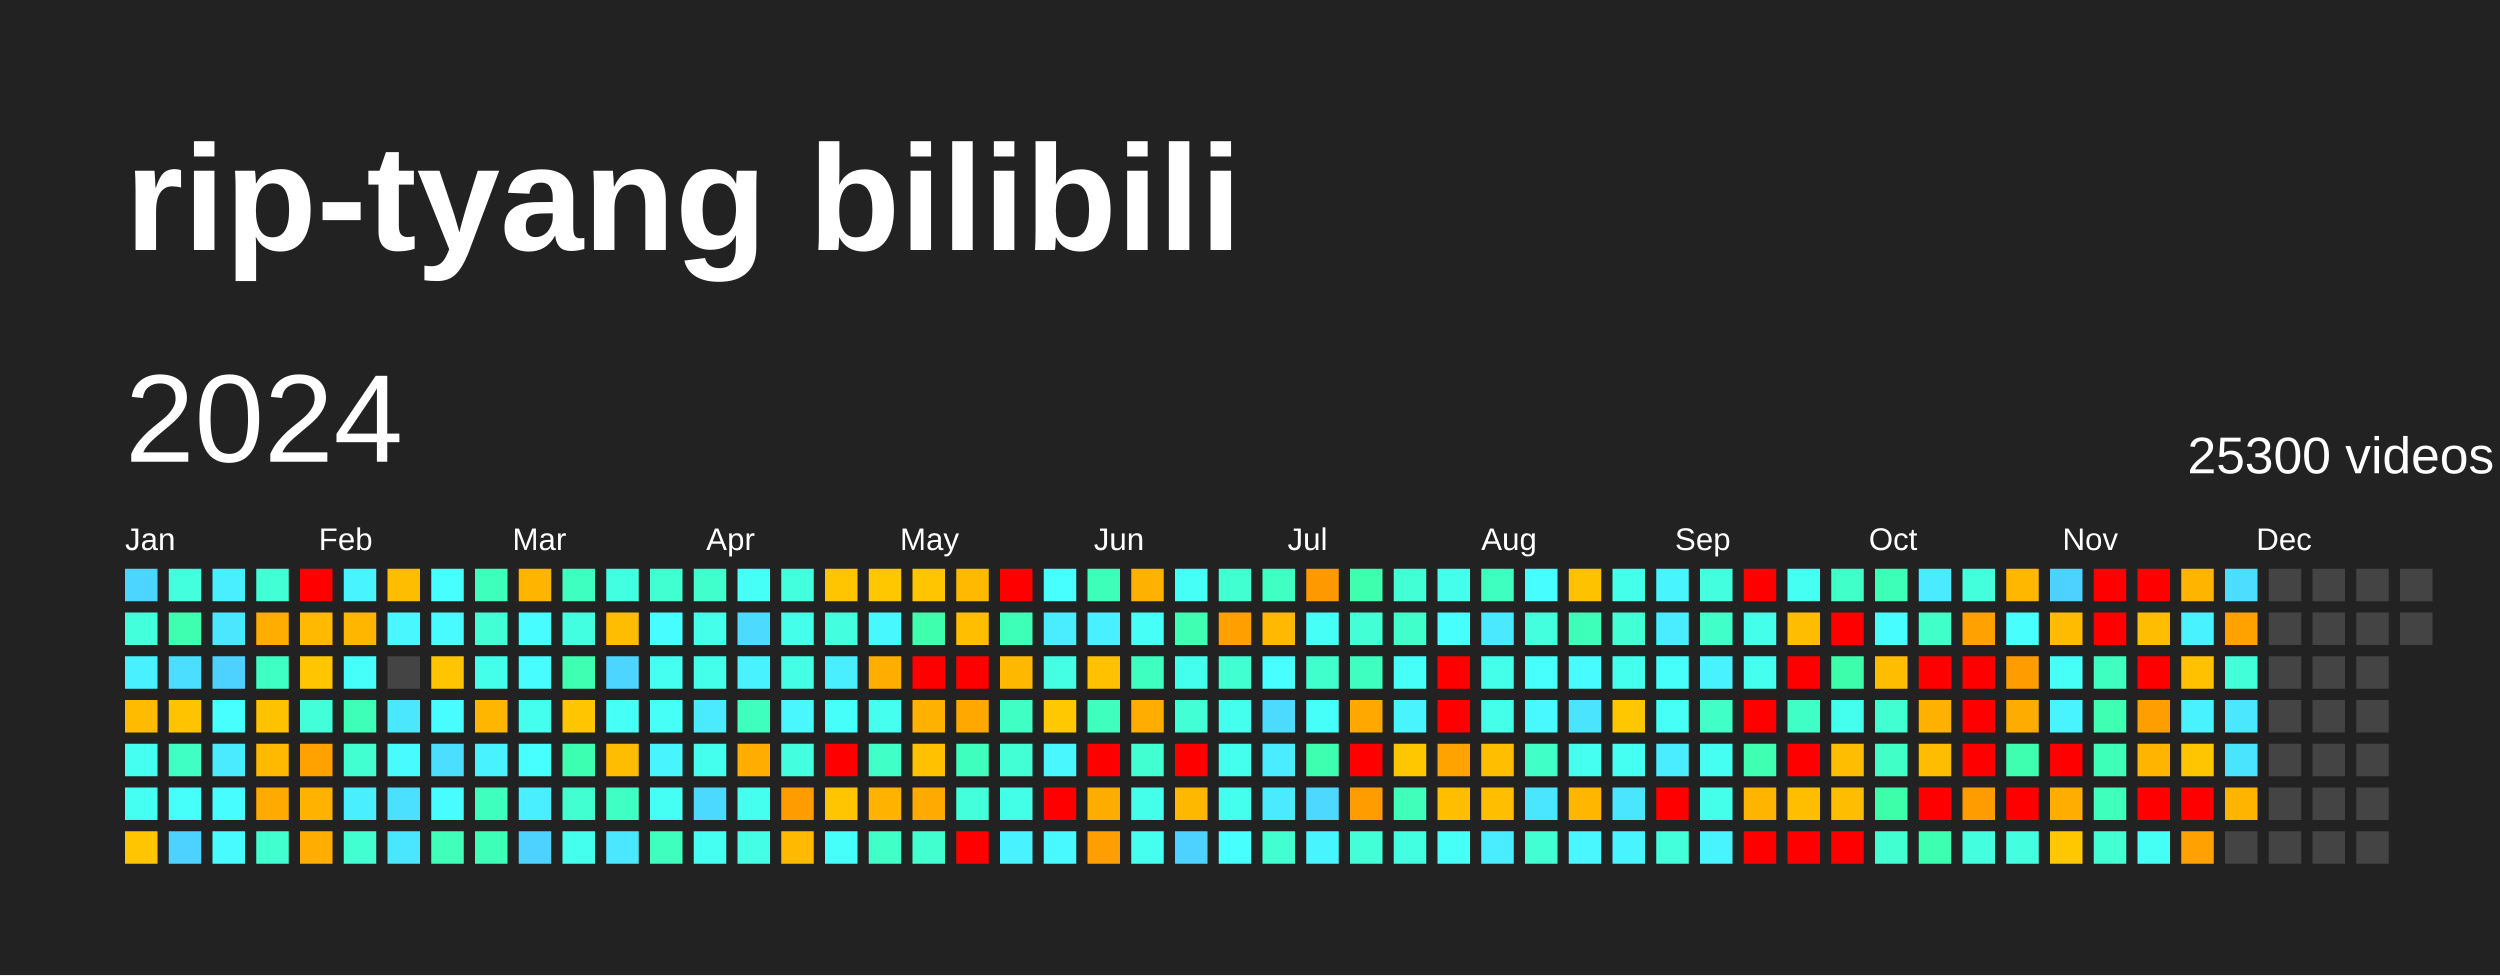
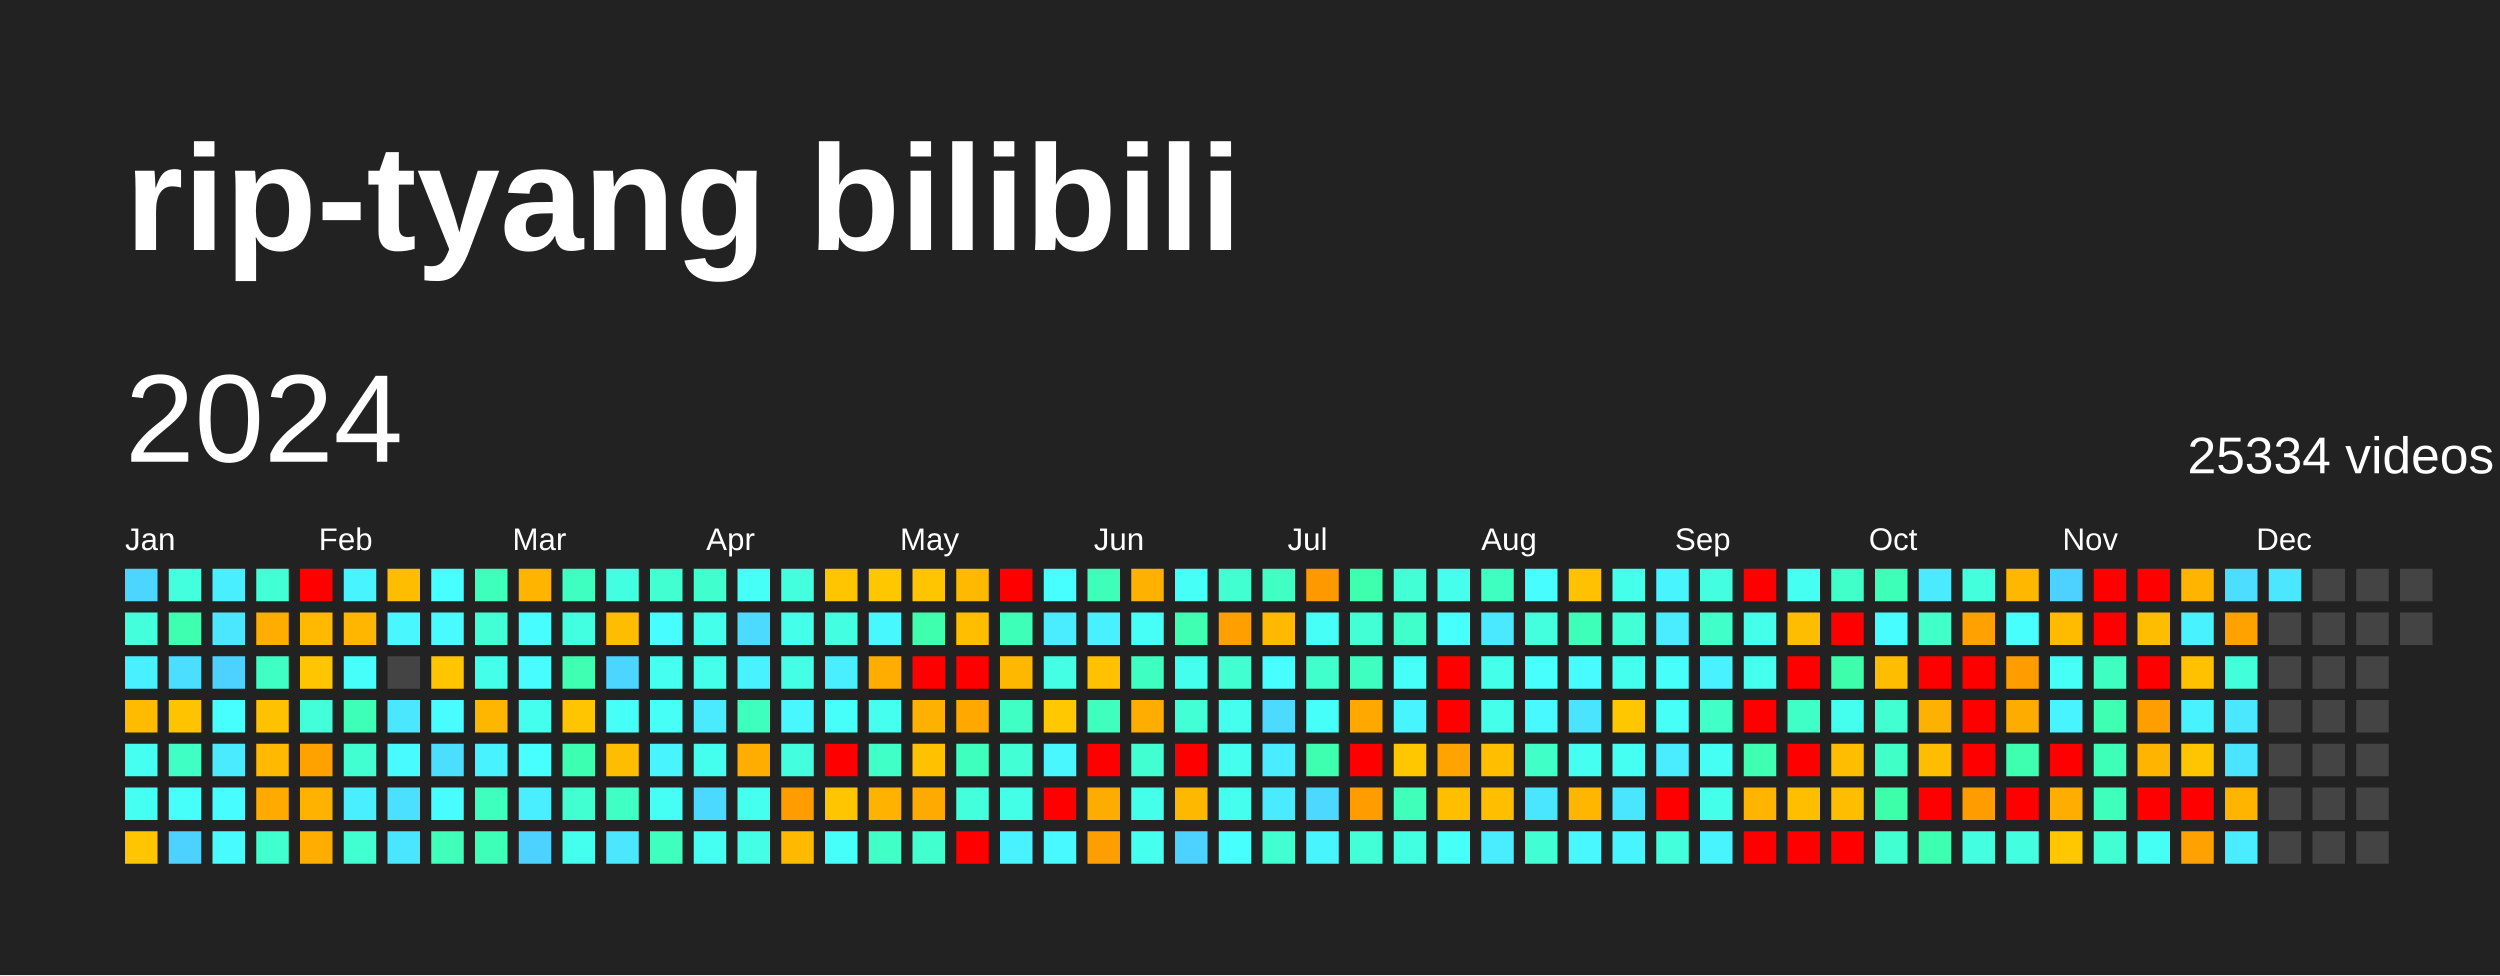
<svg xmlns="http://www.w3.org/2000/svg" baseProfile="full" height="78mm" version="1.1" viewBox="0,0,200,78" width="200mm">
  <defs />
  <rect fill="#222222" height="78" width="200" x="0" y="0" />
  <text fill="#FFFFFF" style="font-size:12px; font-family:Arial; font-weight:bold;" x="10" y="20">rip-tyang bilibili</text>
  <text dominant-baseline="hanging" fill="#FFFFFF" style="font-size:10.0px; font-family:Arial;" x="10" y="30">2024</text>
-   <text dominant-baseline="hanging" fill="#FFFFFF" style="font-size:4.125px; font-family:Arial;" x="175" y="35">25300 videos</text>
+   <text dominant-baseline="hanging" fill="#FFFFFF" style="font-size:4.125px; font-family:Arial;" x="175" y="35">25334 videos</text>
  <text fill="#FFFFFF" style="font-size:2.5px; font-family:Arial" x="10.0" y="44">Jan</text>
  <text fill="#FFFFFF" style="font-size:2.5px; font-family:Arial" x="25.5" y="44">Feb</text>
  <text fill="#FFFFFF" style="font-size:2.5px; font-family:Arial" x="41.0" y="44">Mar</text>
  <text fill="#FFFFFF" style="font-size:2.5px; font-family:Arial" x="56.5" y="44">Apr</text>
  <text fill="#FFFFFF" style="font-size:2.5px; font-family:Arial" x="72.0" y="44">May</text>
  <text fill="#FFFFFF" style="font-size:2.5px; font-family:Arial" x="87.5" y="44">Jun</text>
  <text fill="#FFFFFF" style="font-size:2.5px; font-family:Arial" x="103.0" y="44">Jul</text>
  <text fill="#FFFFFF" style="font-size:2.5px; font-family:Arial" x="118.5" y="44">Aug</text>
  <text fill="#FFFFFF" style="font-size:2.5px; font-family:Arial" x="134.0" y="44">Sep</text>
  <text fill="#FFFFFF" style="font-size:2.5px; font-family:Arial" x="149.5" y="44">Oct</text>
  <text fill="#FFFFFF" style="font-size:2.5px; font-family:Arial" x="165.0" y="44">Nov</text>
  <text fill="#FFFFFF" style="font-size:2.5px; font-family:Arial" x="180.5" y="44">Dec</text>
  <rect fill="#4cd6ff" height="2.6" width="2.6" x="10.0" y="45.5" />
  <rect fill="#43ffdb" height="2.6" width="2.6" x="10.0" y="49.0" />
  <rect fill="#49f0ff" height="2.6" width="2.6" x="10.0" y="52.5" />
  <rect fill="#ffbb00" height="2.6" width="2.6" x="10.0" y="56.0" />
  <rect fill="#45fff1" height="2.6" width="2.6" x="10.0" y="59.5" />
  <rect fill="#45fff3" height="2.6" width="2.6" x="10.0" y="63.0" />
  <rect fill="#ffc500" height="2.6" width="2.6" x="10.0" y="66.5" />
  <rect fill="#43ffdd" height="2.6" width="2.6" x="13.5" y="45.5" />
  <rect fill="#3dffaf" height="2.6" width="2.6" x="13.5" y="49.0" />
  <rect fill="#4bdeff" height="2.6" width="2.6" x="13.5" y="52.5" />
  <rect fill="#ffc300" height="2.6" width="2.6" x="13.5" y="56.0" />
  <rect fill="#40ffc4" height="2.6" width="2.6" x="13.5" y="59.5" />
  <rect fill="#46fffb" height="2.6" width="2.6" x="13.5" y="63.0" />
  <rect fill="#4dd2ff" height="2.6" width="2.6" x="13.5" y="66.5" />
  <rect fill="#49efff" height="2.6" width="2.6" x="17.0" y="45.5" />
  <rect fill="#4ae7ff" height="2.6" width="2.6" x="17.0" y="49.0" />
  <rect fill="#4dd2ff" height="2.6" width="2.6" x="17.0" y="52.5" />
  <rect fill="#47fffe" height="2.6" width="2.6" x="17.0" y="56.0" />
  <rect fill="#4aeaff" height="2.6" width="2.6" x="17.0" y="59.5" />
  <rect fill="#47fdff" height="2.6" width="2.6" x="17.0" y="63.0" />
  <rect fill="#47fbff" height="2.6" width="2.6" x="17.0" y="66.5" />
  <rect fill="#42ffd6" height="2.6" width="2.6" x="20.5" y="45.5" />
  <rect fill="#ffad00" height="2.6" width="2.6" x="20.5" y="49.0" />
  <rect fill="#40ffc4" height="2.6" width="2.6" x="20.5" y="52.5" />
  <rect fill="#ffc200" height="2.6" width="2.6" x="20.5" y="56.0" />
  <rect fill="#ffb900" height="2.6" width="2.6" x="20.5" y="59.5" />
  <rect fill="#ffaa00" height="2.6" width="2.6" x="20.5" y="63.0" />
  <rect fill="#41ffce" height="2.6" width="2.6" x="20.5" y="66.5" />
  <rect fill="red" height="2.6" width="2.6" x="24.0" y="45.5" />
  <rect fill="#ffb900" height="2.6" width="2.6" x="24.0" y="49.0" />
  <rect fill="#ffc600" height="2.6" width="2.6" x="24.0" y="52.5" />
  <rect fill="#42ffda" height="2.6" width="2.6" x="24.0" y="56.0" />
  <rect fill="#ffa200" height="2.6" width="2.6" x="24.0" y="59.5" />
  <rect fill="#ffb200" height="2.6" width="2.6" x="24.0" y="63.0" />
  <rect fill="#ffae00" height="2.6" width="2.6" x="24.0" y="66.5" />
  <rect fill="#48f4ff" height="2.6" width="2.6" x="27.5" y="45.5" />
  <rect fill="#ffb600" height="2.6" width="2.6" x="27.5" y="49.0" />
  <rect fill="#46fffb" height="2.6" width="2.6" x="27.5" y="52.5" />
  <rect fill="#3effb8" height="2.6" width="2.6" x="27.5" y="56.0" />
  <rect fill="#41ffd1" height="2.6" width="2.6" x="27.5" y="59.5" />
  <rect fill="#49efff" height="2.6" width="2.6" x="27.5" y="63.0" />
  <rect fill="#41ffd1" height="2.6" width="2.6" x="27.5" y="66.5" />
  <rect fill="#ffbd00" height="2.6" width="2.6" x="31.0" y="45.5" />
  <rect fill="#48f7ff" height="2.6" width="2.6" x="31.0" y="49.0" />
  <rect fill="#444444" height="2.6" width="2.6" x="31.0" y="52.5" />
  <rect fill="#4ae7ff" height="2.6" width="2.6" x="31.0" y="56.0" />
  <rect fill="#47fbff" height="2.6" width="2.6" x="31.0" y="59.5" />
  <rect fill="#4be0ff" height="2.6" width="2.6" x="31.0" y="63.0" />
  <rect fill="#4ae6ff" height="2.6" width="2.6" x="31.0" y="66.5" />
  <rect fill="#47fffe" height="2.6" width="2.6" x="34.5" y="45.5" />
  <rect fill="#47fbff" height="2.6" width="2.6" x="34.5" y="49.0" />
  <rect fill="#ffc500" height="2.6" width="2.6" x="34.5" y="52.5" />
  <rect fill="#47fdff" height="2.6" width="2.6" x="34.5" y="56.0" />
  <rect fill="#4bdeff" height="2.6" width="2.6" x="34.5" y="59.5" />
  <rect fill="#47fdff" height="2.6" width="2.6" x="34.5" y="63.0" />
  <rect fill="#3fffbb" height="2.6" width="2.6" x="34.5" y="66.5" />
  <rect fill="#3fffbd" height="2.6" width="2.6" x="38.0" y="45.5" />
  <rect fill="#42ffd5" height="2.6" width="2.6" x="38.0" y="49.0" />
  <rect fill="#44ffea" height="2.6" width="2.6" x="38.0" y="52.5" />
  <rect fill="#ffb600" height="2.6" width="2.6" x="38.0" y="56.0" />
  <rect fill="#49f2ff" height="2.6" width="2.6" x="38.0" y="59.5" />
  <rect fill="#3fffbf" height="2.6" width="2.6" x="38.0" y="63.0" />
  <rect fill="#3effb8" height="2.6" width="2.6" x="38.0" y="66.5" />
  <rect fill="#ffb400" height="2.6" width="2.6" x="41.5" y="45.5" />
  <rect fill="#47fdff" height="2.6" width="2.6" x="41.5" y="49.0" />
  <rect fill="#47fdff" height="2.6" width="2.6" x="41.5" y="52.5" />
  <rect fill="#45ffee" height="2.6" width="2.6" x="41.5" y="56.0" />
  <rect fill="#47ffff" height="2.6" width="2.6" x="41.5" y="59.5" />
  <rect fill="#49efff" height="2.6" width="2.6" x="41.5" y="63.0" />
  <rect fill="#4dd2ff" height="2.6" width="2.6" x="41.5" y="66.5" />
  <rect fill="#3fffc0" height="2.6" width="2.6" x="45.0" y="45.5" />
  <rect fill="#43ffe2" height="2.6" width="2.6" x="45.0" y="49.0" />
  <rect fill="#3effb2" height="2.6" width="2.6" x="45.0" y="52.5" />
  <rect fill="#ffc600" height="2.6" width="2.6" x="45.0" y="56.0" />
  <rect fill="#3dffb1" height="2.6" width="2.6" x="45.0" y="59.5" />
  <rect fill="#41ffd0" height="2.6" width="2.6" x="45.0" y="63.0" />
  <rect fill="#45ffee" height="2.6" width="2.6" x="45.0" y="66.5" />
  <rect fill="#43ffe2" height="2.6" width="2.6" x="48.5" y="45.5" />
  <rect fill="#ffbd00" height="2.6" width="2.6" x="48.5" y="49.0" />
  <rect fill="#4cd6ff" height="2.6" width="2.6" x="48.5" y="52.5" />
  <rect fill="#46fff6" height="2.6" width="2.6" x="48.5" y="56.0" />
  <rect fill="#ffbd00" height="2.6" width="2.6" x="48.5" y="59.5" />
  <rect fill="#40ffc4" height="2.6" width="2.6" x="48.5" y="63.0" />
  <rect fill="#4ae7ff" height="2.6" width="2.6" x="48.5" y="66.5" />
  <rect fill="#41ffd0" height="2.6" width="2.6" x="52.0" y="45.5" />
  <rect fill="#47fdff" height="2.6" width="2.6" x="52.0" y="49.0" />
  <rect fill="#45fff1" height="2.6" width="2.6" x="52.0" y="52.5" />
  <rect fill="#46fff7" height="2.6" width="2.6" x="52.0" y="56.0" />
  <rect fill="#48f5ff" height="2.6" width="2.6" x="52.0" y="59.5" />
  <rect fill="#46fff4" height="2.6" width="2.6" x="52.0" y="63.0" />
  <rect fill="#3fffbf" height="2.6" width="2.6" x="52.0" y="66.5" />
  <rect fill="#41ffcc" height="2.6" width="2.6" x="55.5" y="45.5" />
  <rect fill="#44ffea" height="2.6" width="2.6" x="55.5" y="49.0" />
  <rect fill="#44ffea" height="2.6" width="2.6" x="55.5" y="52.5" />
  <rect fill="#4aeaff" height="2.6" width="2.6" x="55.5" y="56.0" />
  <rect fill="#45ffee" height="2.6" width="2.6" x="55.5" y="59.5" />
  <rect fill="#4cd9ff" height="2.6" width="2.6" x="55.5" y="63.0" />
  <rect fill="#45fff3" height="2.6" width="2.6" x="55.5" y="66.5" />
  <rect fill="#46fff6" height="2.6" width="2.6" x="59.0" y="45.5" />
  <rect fill="#4cdbff" height="2.6" width="2.6" x="59.0" y="49.0" />
  <rect fill="#49f2ff" height="2.6" width="2.6" x="59.0" y="52.5" />
  <rect fill="#3fffbf" height="2.6" width="2.6" x="59.0" y="56.0" />
  <rect fill="#ffae00" height="2.6" width="2.6" x="59.0" y="59.5" />
  <rect fill="#45ffef" height="2.6" width="2.6" x="59.0" y="63.0" />
  <rect fill="#44ffe5" height="2.6" width="2.6" x="59.0" y="66.5" />
  <rect fill="#43ffdd" height="2.6" width="2.6" x="62.5" y="45.5" />
  <rect fill="#44ffea" height="2.6" width="2.6" x="62.5" y="49.0" />
  <rect fill="#44ffe5" height="2.6" width="2.6" x="62.5" y="52.5" />
  <rect fill="#48f7ff" height="2.6" width="2.6" x="62.5" y="56.0" />
  <rect fill="#43ffe0" height="2.6" width="2.6" x="62.5" y="59.5" />
  <rect fill="#ff9c00" height="2.6" width="2.6" x="62.5" y="63.0" />
  <rect fill="#ffba00" height="2.6" width="2.6" x="62.5" y="66.5" />
  <rect fill="#ffc500" height="2.6" width="2.6" x="66.0" y="45.5" />
  <rect fill="#43ffe0" height="2.6" width="2.6" x="66.0" y="49.0" />
  <rect fill="#49efff" height="2.6" width="2.6" x="66.0" y="52.5" />
  <rect fill="#46fffb" height="2.6" width="2.6" x="66.0" y="56.0" />
  <rect fill="red" height="2.6" width="2.6" x="66.0" y="59.5" />
  <rect fill="#ffc500" height="2.6" width="2.6" x="66.0" y="63.0" />
  <rect fill="#46fffb" height="2.6" width="2.6" x="66.0" y="66.5" />
  <rect fill="#ffc700" height="2.6" width="2.6" x="69.5" y="45.5" />
  <rect fill="#48f8ff" height="2.6" width="2.6" x="69.5" y="49.0" />
  <rect fill="#ffae00" height="2.6" width="2.6" x="69.5" y="52.5" />
  <rect fill="#45ffef" height="2.6" width="2.6" x="69.5" y="56.0" />
  <rect fill="#40ffc7" height="2.6" width="2.6" x="69.5" y="59.5" />
  <rect fill="#ffb200" height="2.6" width="2.6" x="69.5" y="63.0" />
  <rect fill="#40ffc7" height="2.6" width="2.6" x="69.5" y="66.5" />
  <rect fill="#ffc500" height="2.6" width="2.6" x="73.0" y="45.5" />
  <rect fill="#3dffad" height="2.6" width="2.6" x="73.0" y="49.0" />
  <rect fill="red" height="2.6" width="2.6" x="73.0" y="52.5" />
  <rect fill="#ffb100" height="2.6" width="2.6" x="73.0" y="56.0" />
  <rect fill="#ffc100" height="2.6" width="2.6" x="73.0" y="59.5" />
  <rect fill="#ffaa00" height="2.6" width="2.6" x="73.0" y="63.0" />
  <rect fill="#41ffce" height="2.6" width="2.6" x="73.0" y="66.5" />
  <rect fill="#ffba00" height="2.6" width="2.6" x="76.5" y="45.5" />
  <rect fill="#ffbe00" height="2.6" width="2.6" x="76.5" y="49.0" />
  <rect fill="red" height="2.6" width="2.6" x="76.5" y="52.5" />
  <rect fill="#ffa800" height="2.6" width="2.6" x="76.5" y="56.0" />
  <rect fill="#3fffbf" height="2.6" width="2.6" x="76.5" y="59.5" />
  <rect fill="#43ffdb" height="2.6" width="2.6" x="76.5" y="63.0" />
  <rect fill="red" height="2.6" width="2.6" x="76.5" y="66.5" />
  <rect fill="red" height="2.6" width="2.6" x="80.0" y="45.5" />
  <rect fill="#3effb8" height="2.6" width="2.6" x="80.0" y="49.0" />
  <rect fill="#ffb800" height="2.6" width="2.6" x="80.0" y="52.5" />
  <rect fill="#40ffc4" height="2.6" width="2.6" x="80.0" y="56.0" />
  <rect fill="#42ffd5" height="2.6" width="2.6" x="80.0" y="59.5" />
  <rect fill="#44ffe7" height="2.6" width="2.6" x="80.0" y="63.0" />
  <rect fill="#49f2ff" height="2.6" width="2.6" x="80.0" y="66.5" />
  <rect fill="#47ffff" height="2.6" width="2.6" x="83.5" y="45.5" />
  <rect fill="#4aecff" height="2.6" width="2.6" x="83.5" y="49.0" />
  <rect fill="#44ffe4" height="2.6" width="2.6" x="83.5" y="52.5" />
  <rect fill="#ffc800" height="2.6" width="2.6" x="83.5" y="56.0" />
  <rect fill="#48f7ff" height="2.6" width="2.6" x="83.5" y="59.5" />
  <rect fill="red" height="2.6" width="2.6" x="83.5" y="63.0" />
  <rect fill="#48faff" height="2.6" width="2.6" x="83.5" y="66.5" />
  <rect fill="#3effb9" height="2.6" width="2.6" x="87.0" y="45.5" />
  <rect fill="#49f0ff" height="2.6" width="2.6" x="87.0" y="49.0" />
  <rect fill="#ffc100" height="2.6" width="2.6" x="87.0" y="52.5" />
  <rect fill="#3fffbf" height="2.6" width="2.6" x="87.0" y="56.0" />
  <rect fill="red" height="2.6" width="2.6" x="87.0" y="59.5" />
  <rect fill="#ffac00" height="2.6" width="2.6" x="87.0" y="63.0" />
  <rect fill="#ff9e00" height="2.6" width="2.6" x="87.0" y="66.5" />
  <rect fill="#ffb100" height="2.6" width="2.6" x="90.5" y="45.5" />
  <rect fill="#46fff7" height="2.6" width="2.6" x="90.5" y="49.0" />
  <rect fill="#3fffc0" height="2.6" width="2.6" x="90.5" y="52.5" />
  <rect fill="#ffae00" height="2.6" width="2.6" x="90.5" y="56.0" />
  <rect fill="#41ffd1" height="2.6" width="2.6" x="90.5" y="59.5" />
  <rect fill="#44ffe9" height="2.6" width="2.6" x="90.5" y="63.0" />
  <rect fill="#45ffef" height="2.6" width="2.6" x="90.5" y="66.5" />
  <rect fill="#46fff6" height="2.6" width="2.6" x="94.0" y="45.5" />
  <rect fill="#3effb2" height="2.6" width="2.6" x="94.0" y="49.0" />
  <rect fill="#45ffee" height="2.6" width="2.6" x="94.0" y="52.5" />
  <rect fill="#42ffd6" height="2.6" width="2.6" x="94.0" y="56.0" />
  <rect fill="red" height="2.6" width="2.6" x="94.0" y="59.5" />
  <rect fill="#ffb800" height="2.6" width="2.6" x="94.0" y="63.0" />
  <rect fill="#4dd2ff" height="2.6" width="2.6" x="94.0" y="66.5" />
  <rect fill="#41ffd0" height="2.6" width="2.6" x="97.5" y="45.5" />
  <rect fill="#ff9f00" height="2.6" width="2.6" x="97.5" y="49.0" />
  <rect fill="#41ffd0" height="2.6" width="2.6" x="97.5" y="52.5" />
  <rect fill="#45ffee" height="2.6" width="2.6" x="97.5" y="56.0" />
  <rect fill="#45ffee" height="2.6" width="2.6" x="97.5" y="59.5" />
  <rect fill="#45ffee" height="2.6" width="2.6" x="97.5" y="63.0" />
  <rect fill="#47fffc" height="2.6" width="2.6" x="97.5" y="66.5" />
  <rect fill="#3fffc2" height="2.6" width="2.6" x="101.0" y="45.5" />
  <rect fill="#ffb900" height="2.6" width="2.6" x="101.0" y="49.0" />
  <rect fill="#47ffff" height="2.6" width="2.6" x="101.0" y="52.5" />
  <rect fill="#4cdbff" height="2.6" width="2.6" x="101.0" y="56.0" />
  <rect fill="#4aecff" height="2.6" width="2.6" x="101.0" y="59.5" />
  <rect fill="#4aeaff" height="2.6" width="2.6" x="101.0" y="63.0" />
  <rect fill="#41ffd1" height="2.6" width="2.6" x="101.0" y="66.5" />
  <rect fill="#ff9900" height="2.6" width="2.6" x="104.5" y="45.5" />
  <rect fill="#46fff7" height="2.6" width="2.6" x="104.5" y="49.0" />
  <rect fill="#41ffcc" height="2.6" width="2.6" x="104.5" y="52.5" />
  <rect fill="#46fff9" height="2.6" width="2.6" x="104.5" y="56.0" />
  <rect fill="#3dffaf" height="2.6" width="2.6" x="104.5" y="59.5" />
  <rect fill="#4cd8ff" height="2.6" width="2.6" x="104.5" y="63.0" />
  <rect fill="#48f5ff" height="2.6" width="2.6" x="104.5" y="66.5" />
  <rect fill="#3dffad" height="2.6" width="2.6" x="108.0" y="45.5" />
  <rect fill="#42ffd6" height="2.6" width="2.6" x="108.0" y="49.0" />
  <rect fill="#3fffc0" height="2.6" width="2.6" x="108.0" y="52.5" />
  <rect fill="#ffa800" height="2.6" width="2.6" x="108.0" y="56.0" />
  <rect fill="red" height="2.6" width="2.6" x="108.0" y="59.5" />
  <rect fill="#ff9d00" height="2.6" width="2.6" x="108.0" y="63.0" />
  <rect fill="#42ffd8" height="2.6" width="2.6" x="108.0" y="66.5" />
  <rect fill="#42ffd6" height="2.6" width="2.6" x="111.5" y="45.5" />
  <rect fill="#41ffcb" height="2.6" width="2.6" x="111.5" y="49.0" />
  <rect fill="#46fff9" height="2.6" width="2.6" x="111.5" y="52.5" />
  <rect fill="#48f5ff" height="2.6" width="2.6" x="111.5" y="56.0" />
  <rect fill="#ffc700" height="2.6" width="2.6" x="111.5" y="59.5" />
  <rect fill="#3fffbb" height="2.6" width="2.6" x="111.5" y="63.0" />
  <rect fill="#43ffe2" height="2.6" width="2.6" x="111.5" y="66.5" />
  <rect fill="#45ffec" height="2.6" width="2.6" x="115.0" y="45.5" />
  <rect fill="#47fffc" height="2.6" width="2.6" x="115.0" y="49.0" />
  <rect fill="red" height="2.6" width="2.6" x="115.0" y="52.5" />
  <rect fill="red" height="2.6" width="2.6" x="115.0" y="56.0" />
  <rect fill="#ffa300" height="2.6" width="2.6" x="115.0" y="59.5" />
  <rect fill="#ffbe00" height="2.6" width="2.6" x="115.0" y="63.0" />
  <rect fill="#46fff6" height="2.6" width="2.6" x="115.0" y="66.5" />
  <rect fill="#3fffc0" height="2.6" width="2.6" x="118.5" y="45.5" />
  <rect fill="#4ae9ff" height="2.6" width="2.6" x="118.5" y="49.0" />
  <rect fill="#44ffea" height="2.6" width="2.6" x="118.5" y="52.5" />
  <rect fill="#44ffea" height="2.6" width="2.6" x="118.5" y="56.0" />
  <rect fill="#ffbf00" height="2.6" width="2.6" x="118.5" y="59.5" />
  <rect fill="#ffbf00" height="2.6" width="2.6" x="118.5" y="63.0" />
  <rect fill="#4aecff" height="2.6" width="2.6" x="118.5" y="66.5" />
  <rect fill="#47fdff" height="2.6" width="2.6" x="122.0" y="45.5" />
  <rect fill="#43ffdd" height="2.6" width="2.6" x="122.0" y="49.0" />
  <rect fill="#47fffc" height="2.6" width="2.6" x="122.0" y="52.5" />
  <rect fill="#48faff" height="2.6" width="2.6" x="122.0" y="56.0" />
  <rect fill="#40ffc7" height="2.6" width="2.6" x="122.0" y="59.5" />
  <rect fill="#4ae6ff" height="2.6" width="2.6" x="122.0" y="63.0" />
  <rect fill="#42ffd3" height="2.6" width="2.6" x="122.0" y="66.5" />
  <rect fill="#ffc200" height="2.6" width="2.6" x="125.5" y="45.5" />
  <rect fill="#3effb9" height="2.6" width="2.6" x="125.5" y="49.0" />
  <rect fill="#47fbff" height="2.6" width="2.6" x="125.5" y="52.5" />
  <rect fill="#4be4ff" height="2.6" width="2.6" x="125.5" y="56.0" />
  <rect fill="#45fff1" height="2.6" width="2.6" x="125.5" y="59.5" />
  <rect fill="#ffb600" height="2.6" width="2.6" x="125.5" y="63.0" />
  <rect fill="#48f7ff" height="2.6" width="2.6" x="125.5" y="66.5" />
  <rect fill="#44ffea" height="2.6" width="2.6" x="129.0" y="45.5" />
  <rect fill="#42ffd5" height="2.6" width="2.6" x="129.0" y="49.0" />
  <rect fill="#45ffee" height="2.6" width="2.6" x="129.0" y="52.5" />
  <rect fill="#ffc700" height="2.6" width="2.6" x="129.0" y="56.0" />
  <rect fill="#45fff3" height="2.6" width="2.6" x="129.0" y="59.5" />
  <rect fill="#4ae6ff" height="2.6" width="2.6" x="129.0" y="63.0" />
  <rect fill="#48f4ff" height="2.6" width="2.6" x="129.0" y="66.5" />
  <rect fill="#48f5ff" height="2.6" width="2.6" x="132.5" y="45.5" />
  <rect fill="#49edff" height="2.6" width="2.6" x="132.5" y="49.0" />
  <rect fill="#46fffb" height="2.6" width="2.6" x="132.5" y="52.5" />
  <rect fill="#46fff6" height="2.6" width="2.6" x="132.5" y="56.0" />
  <rect fill="#4aecff" height="2.6" width="2.6" x="132.5" y="59.5" />
  <rect fill="red" height="2.6" width="2.6" x="132.5" y="63.0" />
  <rect fill="#43ffdb" height="2.6" width="2.6" x="132.5" y="66.5" />
  <rect fill="#43ffe0" height="2.6" width="2.6" x="136.0" y="45.5" />
  <rect fill="#40ffc9" height="2.6" width="2.6" x="136.0" y="49.0" />
  <rect fill="#49f2ff" height="2.6" width="2.6" x="136.0" y="52.5" />
  <rect fill="#40ffc7" height="2.6" width="2.6" x="136.0" y="56.0" />
  <rect fill="#45fff3" height="2.6" width="2.6" x="136.0" y="59.5" />
  <rect fill="#44ffe9" height="2.6" width="2.6" x="136.0" y="63.0" />
  <rect fill="#48f5ff" height="2.6" width="2.6" x="136.0" y="66.5" />
  <rect fill="red" height="2.6" width="2.6" x="139.5" y="45.5" />
  <rect fill="#44ffea" height="2.6" width="2.6" x="139.5" y="49.0" />
  <rect fill="#45ffef" height="2.6" width="2.6" x="139.5" y="52.5" />
  <rect fill="red" height="2.6" width="2.6" x="139.5" y="56.0" />
  <rect fill="#3effb2" height="2.6" width="2.6" x="139.5" y="59.5" />
  <rect fill="#ffb400" height="2.6" width="2.6" x="139.5" y="63.0" />
  <rect fill="red" height="2.6" width="2.6" x="139.5" y="66.5" />
  <rect fill="#45fff3" height="2.6" width="2.6" x="143.0" y="45.5" />
  <rect fill="#ffbd00" height="2.6" width="2.6" x="143.0" y="49.0" />
  <rect fill="red" height="2.6" width="2.6" x="143.0" y="52.5" />
  <rect fill="#40ffc6" height="2.6" width="2.6" x="143.0" y="56.0" />
  <rect fill="red" height="2.6" width="2.6" x="143.0" y="59.5" />
  <rect fill="#ffbf00" height="2.6" width="2.6" x="143.0" y="63.0" />
  <rect fill="red" height="2.6" width="2.6" x="143.0" y="66.5" />
  <rect fill="#40ffc9" height="2.6" width="2.6" x="146.5" y="45.5" />
  <rect fill="red" height="2.6" width="2.6" x="146.5" y="49.0" />
  <rect fill="#3dffab" height="2.6" width="2.6" x="146.5" y="52.5" />
  <rect fill="#45ffee" height="2.6" width="2.6" x="146.5" y="56.0" />
  <rect fill="#ffbd00" height="2.6" width="2.6" x="146.5" y="59.5" />
  <rect fill="#ffbd00" height="2.6" width="2.6" x="146.5" y="63.0" />
  <rect fill="red" height="2.6" width="2.6" x="146.5" y="66.5" />
  <rect fill="#3effb8" height="2.6" width="2.6" x="150.0" y="45.5" />
  <rect fill="#47fdff" height="2.6" width="2.6" x="150.0" y="49.0" />
  <rect fill="#ffbd00" height="2.6" width="2.6" x="150.0" y="52.5" />
  <rect fill="#41ffd1" height="2.6" width="2.6" x="150.0" y="56.0" />
  <rect fill="#40ffc7" height="2.6" width="2.6" x="150.0" y="59.5" />
  <rect fill="#3dffaa" height="2.6" width="2.6" x="150.0" y="63.0" />
  <rect fill="#41ffd1" height="2.6" width="2.6" x="150.0" y="66.5" />
  <rect fill="#4aeaff" height="2.6" width="2.6" x="153.5" y="45.5" />
  <rect fill="#40ffc9" height="2.6" width="2.6" x="153.5" y="49.0" />
  <rect fill="red" height="2.6" width="2.6" x="153.5" y="52.5" />
  <rect fill="#ffb100" height="2.6" width="2.6" x="153.5" y="56.0" />
  <rect fill="#ffbd00" height="2.6" width="2.6" x="153.5" y="59.5" />
  <rect fill="red" height="2.6" width="2.6" x="153.5" y="63.0" />
  <rect fill="#3dffb1" height="2.6" width="2.6" x="153.5" y="66.5" />
  <rect fill="#43ffdb" height="2.6" width="2.6" x="157.0" y="45.5" />
  <rect fill="#ffa100" height="2.6" width="2.6" x="157.0" y="49.0" />
  <rect fill="red" height="2.6" width="2.6" x="157.0" y="52.5" />
  <rect fill="red" height="2.6" width="2.6" x="157.0" y="56.0" />
  <rect fill="red" height="2.6" width="2.6" x="157.0" y="59.5" />
  <rect fill="#ff9d00" height="2.6" width="2.6" x="157.0" y="63.0" />
  <rect fill="#43ffe0" height="2.6" width="2.6" x="157.0" y="66.5" />
  <rect fill="#ffb700" height="2.6" width="2.6" x="160.5" y="45.5" />
  <rect fill="#47fffc" height="2.6" width="2.6" x="160.5" y="49.0" />
  <rect fill="#ff9d00" height="2.6" width="2.6" x="160.5" y="52.5" />
  <rect fill="#ffac00" height="2.6" width="2.6" x="160.5" y="56.0" />
  <rect fill="#3dffaf" height="2.6" width="2.6" x="160.5" y="59.5" />
  <rect fill="red" height="2.6" width="2.6" x="160.5" y="63.0" />
  <rect fill="#43ffdf" height="2.6" width="2.6" x="160.5" y="66.5" />
  <rect fill="#4dd2ff" height="2.6" width="2.6" x="164.0" y="45.5" />
  <rect fill="#ffbb00" height="2.6" width="2.6" x="164.0" y="49.0" />
  <rect fill="#46fff7" height="2.6" width="2.6" x="164.0" y="52.5" />
  <rect fill="#48f4ff" height="2.6" width="2.6" x="164.0" y="56.0" />
  <rect fill="red" height="2.6" width="2.6" x="164.0" y="59.5" />
  <rect fill="#ffae00" height="2.6" width="2.6" x="164.0" y="63.0" />
  <rect fill="#ffc700" height="2.6" width="2.6" x="164.0" y="66.5" />
  <rect fill="red" height="2.6" width="2.6" x="167.5" y="45.5" />
  <rect fill="red" height="2.6" width="2.6" x="167.5" y="49.0" />
  <rect fill="#3fffc0" height="2.6" width="2.6" x="167.5" y="52.5" />
  <rect fill="#3effb2" height="2.6" width="2.6" x="167.5" y="56.0" />
  <rect fill="#3effb8" height="2.6" width="2.6" x="167.5" y="59.5" />
  <rect fill="#3fffbd" height="2.6" width="2.6" x="167.5" y="63.0" />
  <rect fill="#42ffd3" height="2.6" width="2.6" x="167.5" y="66.5" />
  <rect fill="red" height="2.6" width="2.6" x="171.0" y="45.5" />
  <rect fill="#ffbd00" height="2.6" width="2.6" x="171.0" y="49.0" />
  <rect fill="red" height="2.6" width="2.6" x="171.0" y="52.5" />
  <rect fill="#ff9e00" height="2.6" width="2.6" x="171.0" y="56.0" />
  <rect fill="#ffb400" height="2.6" width="2.6" x="171.0" y="59.5" />
  <rect fill="red" height="2.6" width="2.6" x="171.0" y="63.0" />
  <rect fill="#46fff4" height="2.6" width="2.6" x="171.0" y="66.5" />
  <rect fill="#ffb400" height="2.6" width="2.6" x="174.5" y="45.5" />
  <rect fill="#49f2ff" height="2.6" width="2.6" x="174.5" y="49.0" />
  <rect fill="#ffc100" height="2.6" width="2.6" x="174.5" y="52.5" />
  <rect fill="#49f2ff" height="2.6" width="2.6" x="174.5" y="56.0" />
  <rect fill="#ffc500" height="2.6" width="2.6" x="174.5" y="59.5" />
  <rect fill="red" height="2.6" width="2.6" x="174.5" y="63.0" />
  <rect fill="#ffa100" height="2.6" width="2.6" x="174.5" y="66.5" />
  <rect fill="#4cddff" height="2.6" width="2.6" x="178.0" y="45.5" />
  <rect fill="#ffa200" height="2.6" width="2.6" x="178.0" y="49.0" />
  <rect fill="#42ffda" height="2.6" width="2.6" x="178.0" y="52.5" />
  <rect fill="#4ae7ff" height="2.6" width="2.6" x="178.0" y="56.0" />
  <rect fill="#4be4ff" height="2.6" width="2.6" x="178.0" y="59.5" />
  <rect fill="#ffb400" height="2.6" width="2.6" x="178.0" y="63.0" />
-   <rect fill="#444444" height="2.6" width="2.6" x="178.0" y="66.5" />
-   <rect fill="#444444" height="2.6" width="2.6" x="181.5" y="45.5" />
+   <rect fill="#49edff" height="2.6" width="2.6" x="178.0" y="66.5" />
+   <rect fill="#4ae7ff" height="2.6" width="2.6" x="181.5" y="45.5" />
  <rect fill="#444444" height="2.6" width="2.6" x="181.5" y="49.0" />
  <rect fill="#444444" height="2.6" width="2.6" x="181.5" y="52.5" />
  <rect fill="#444444" height="2.6" width="2.6" x="181.5" y="56.0" />
  <rect fill="#444444" height="2.6" width="2.6" x="181.5" y="59.5" />
  <rect fill="#444444" height="2.6" width="2.6" x="181.5" y="63.0" />
  <rect fill="#444444" height="2.6" width="2.6" x="181.5" y="66.5" />
  <rect fill="#444444" height="2.6" width="2.6" x="185.0" y="45.5" />
  <rect fill="#444444" height="2.6" width="2.6" x="185.0" y="49.0" />
  <rect fill="#444444" height="2.6" width="2.6" x="185.0" y="52.5" />
  <rect fill="#444444" height="2.6" width="2.6" x="185.0" y="56.0" />
  <rect fill="#444444" height="2.6" width="2.6" x="185.0" y="59.5" />
  <rect fill="#444444" height="2.6" width="2.6" x="185.0" y="63.0" />
  <rect fill="#444444" height="2.6" width="2.6" x="185.0" y="66.5" />
  <rect fill="#444444" height="2.6" width="2.6" x="188.5" y="45.5" />
  <rect fill="#444444" height="2.6" width="2.6" x="188.5" y="49.0" />
  <rect fill="#444444" height="2.6" width="2.6" x="188.5" y="52.5" />
  <rect fill="#444444" height="2.6" width="2.6" x="188.5" y="56.0" />
  <rect fill="#444444" height="2.6" width="2.6" x="188.5" y="59.5" />
  <rect fill="#444444" height="2.6" width="2.6" x="188.5" y="63.0" />
  <rect fill="#444444" height="2.6" width="2.6" x="188.5" y="66.5" />
  <rect fill="#444444" height="2.6" width="2.6" x="192.0" y="45.5" />
  <rect fill="#444444" height="2.6" width="2.6" x="192.0" y="49.0" />
</svg>
